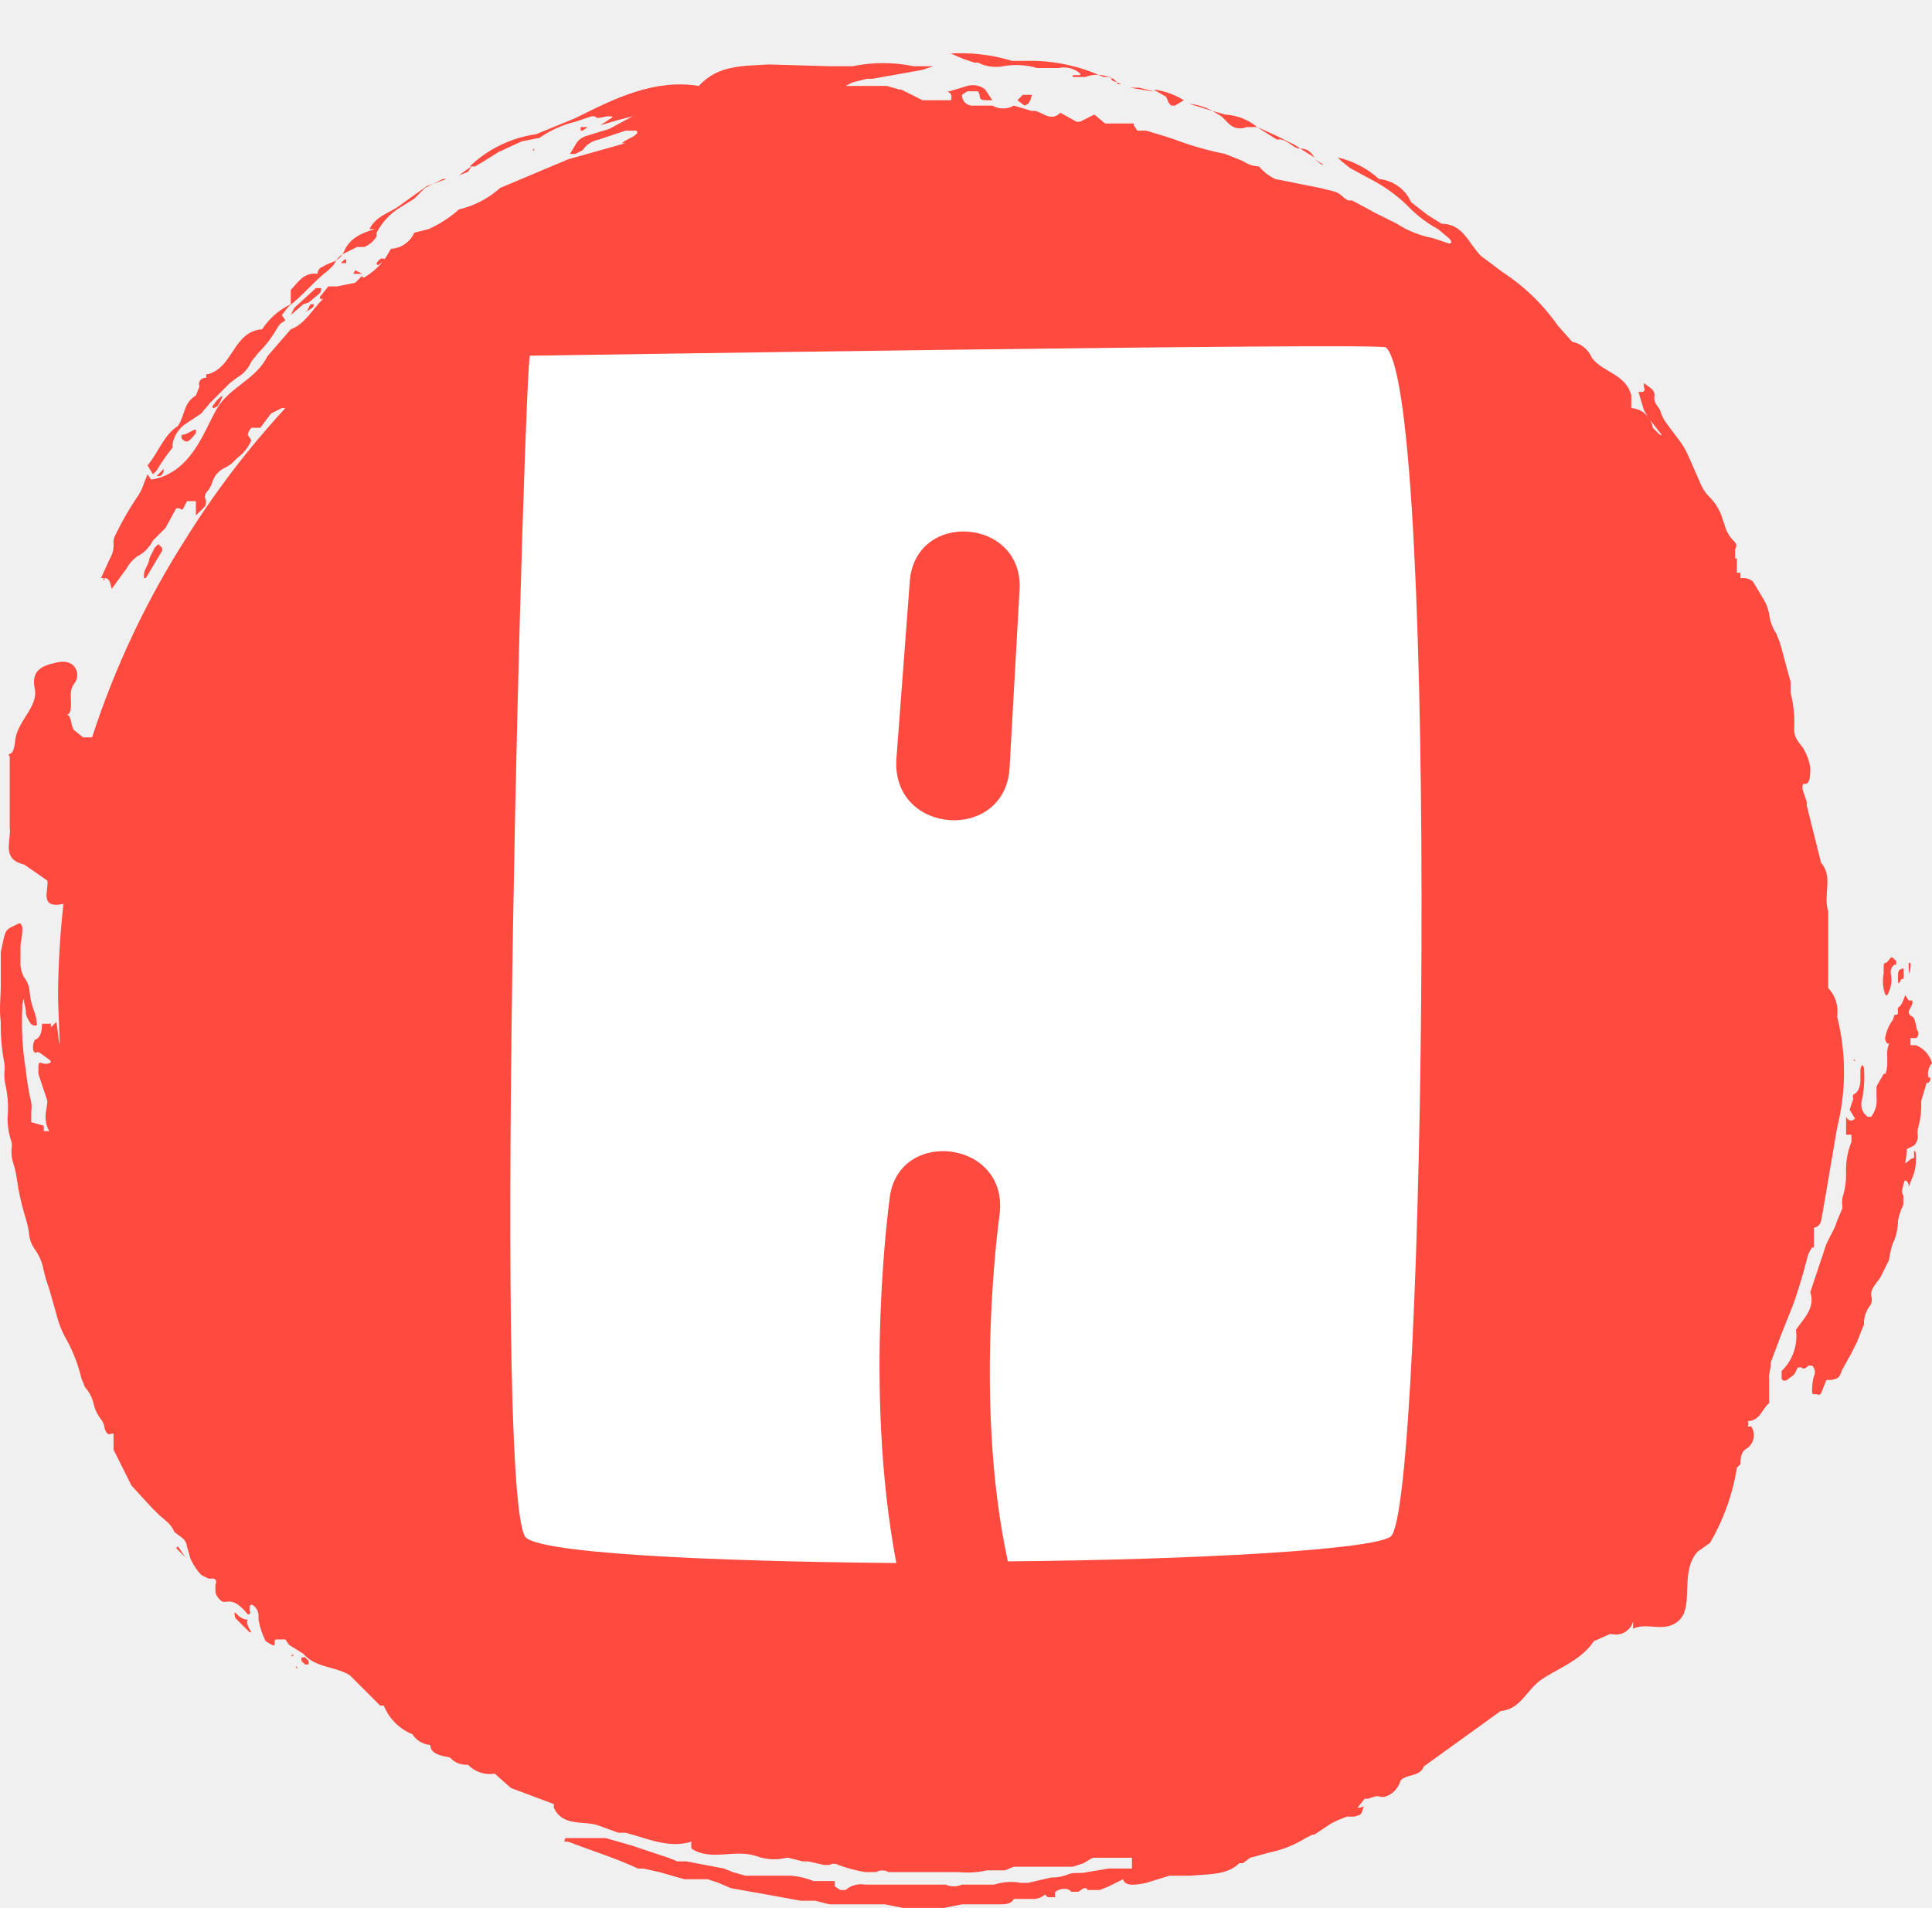
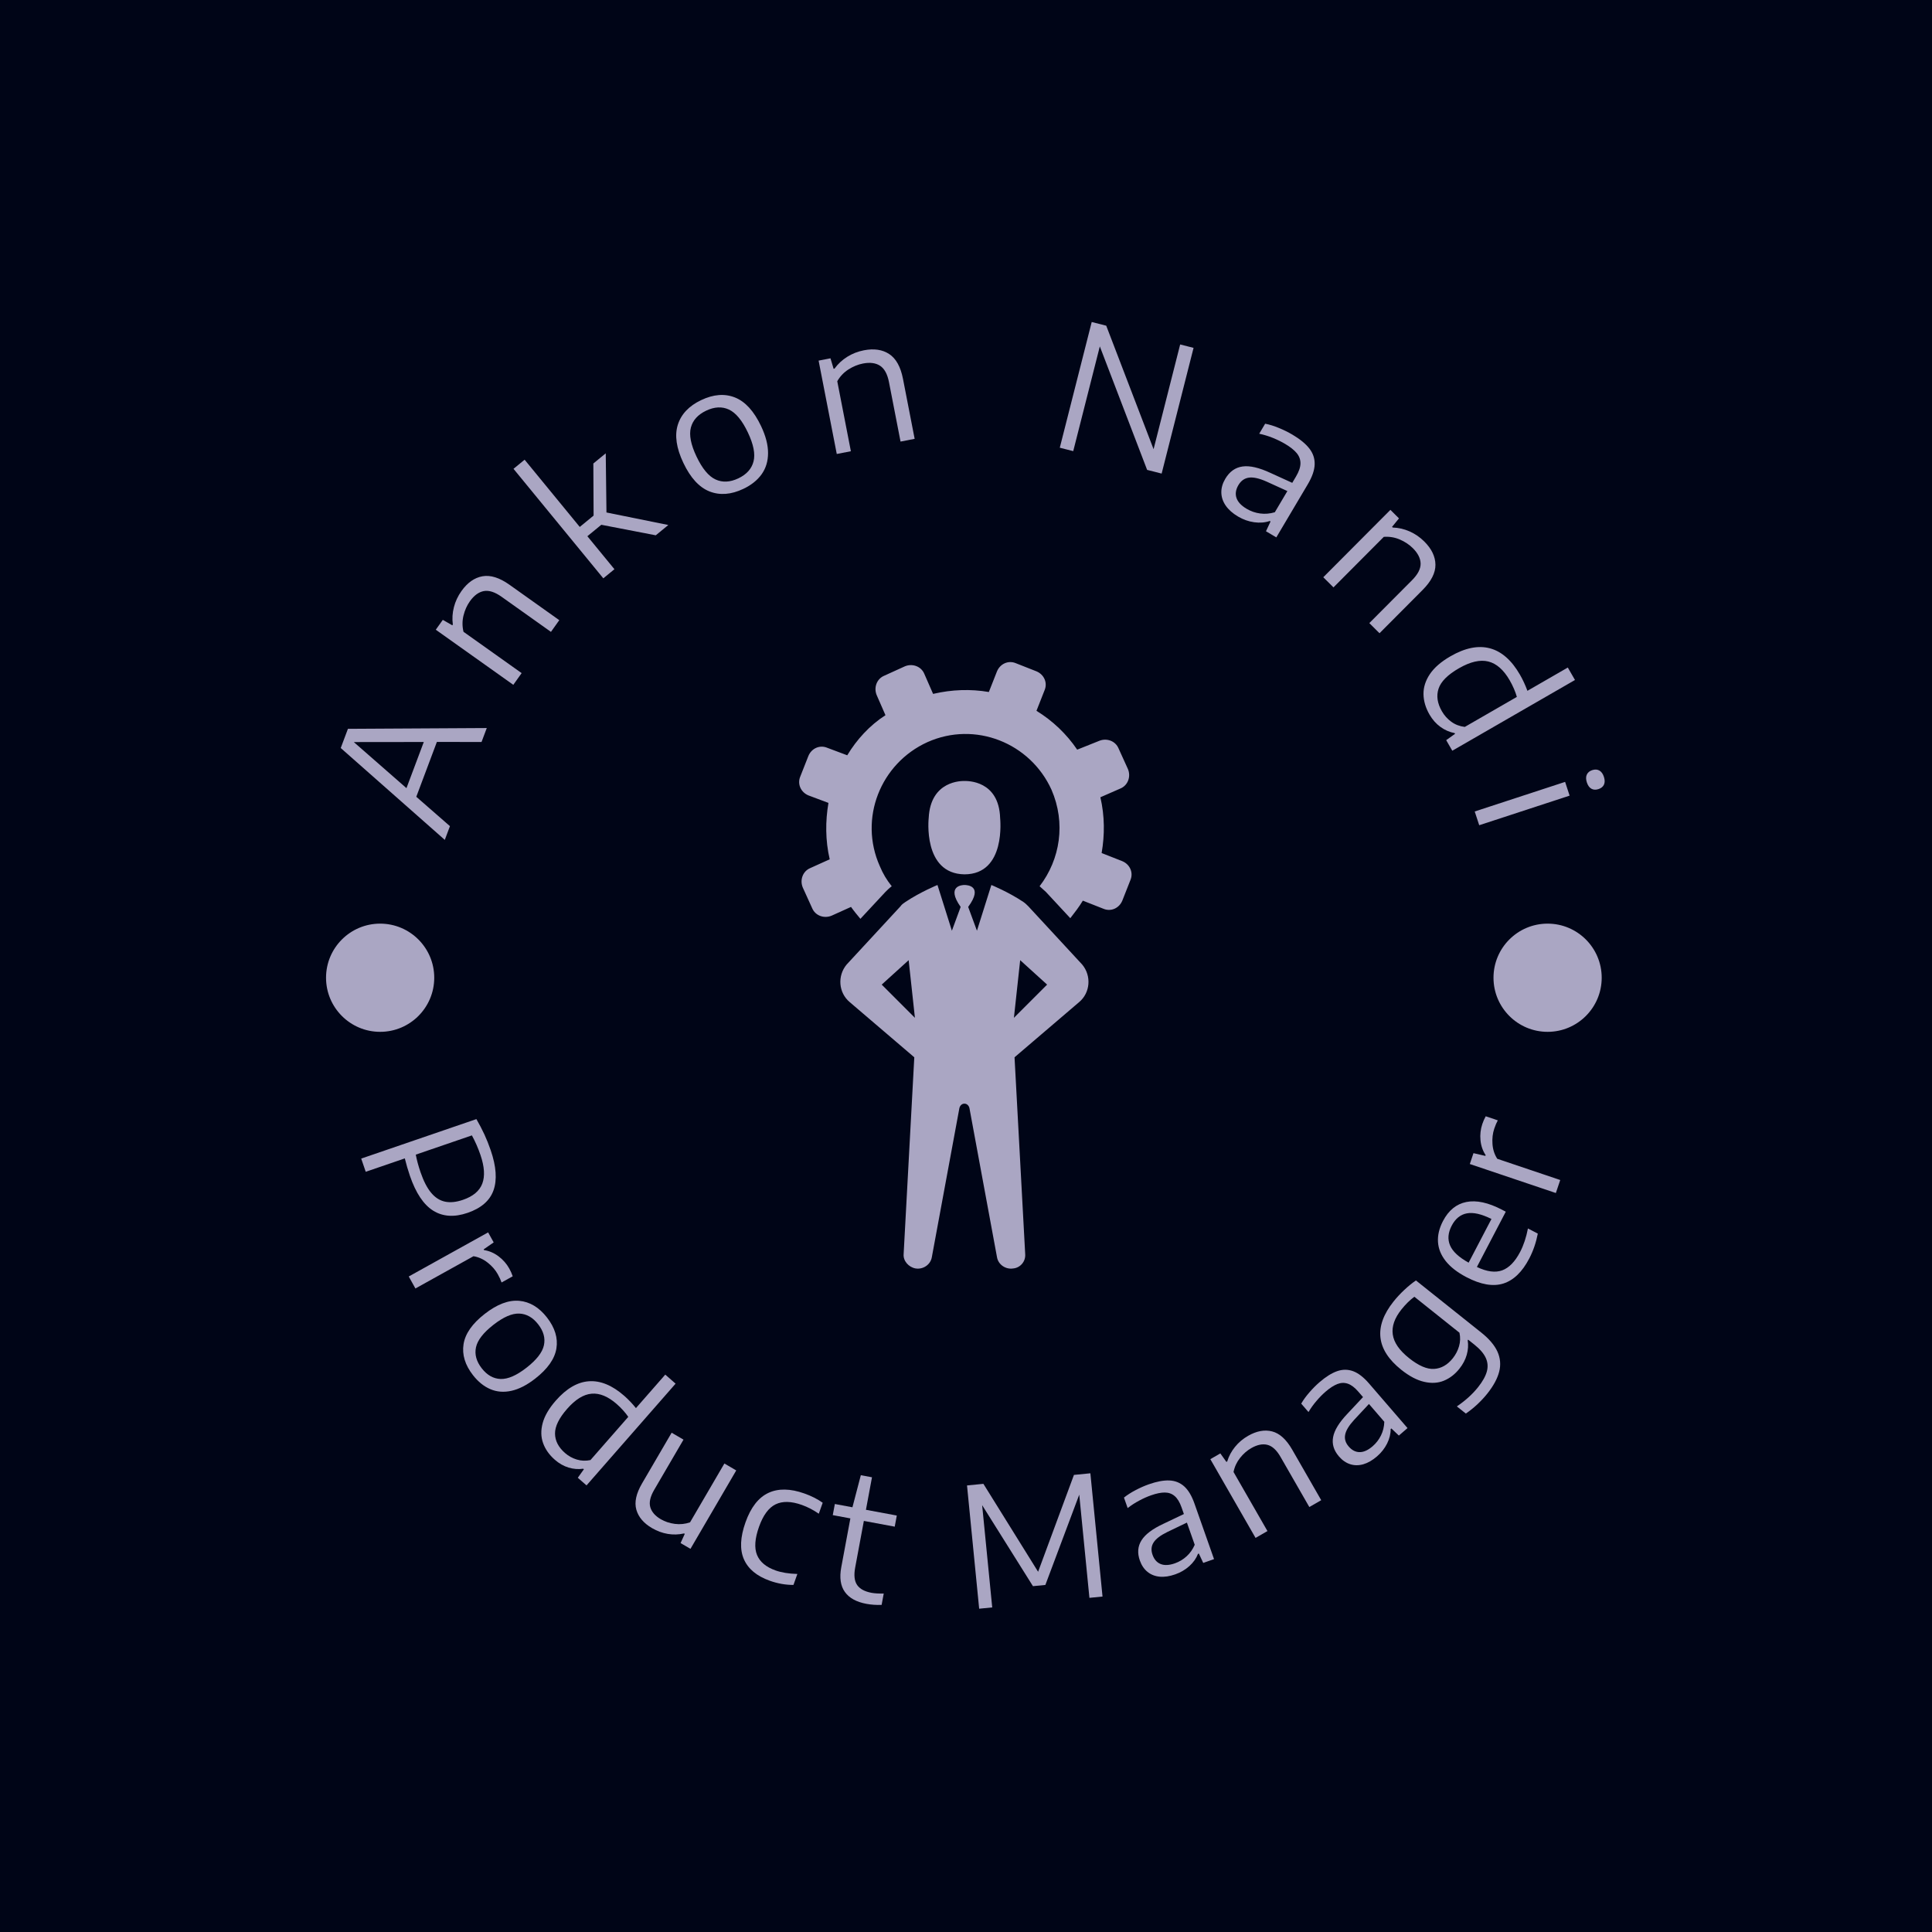
- <svg xmlns="http://www.w3.org/2000/svg" width="308.761" height="304.916" viewBox="0 0 106.008 104.687" class="css-1j8o68f" version="1.1" id="svg23">
-   <defs id="SvgjsDefs2684" />
-   <g id="SvgjsG2685" featurekey="rootContainer" transform="matrix(0.9820593,0,0,0.9820593,-0.05456052,0)" fill="#ff4a3f">
-     <g id="g17">
-       <path d="M19.8 15.3h.5l-.4-.2zm.5.1zm.8-.7c0 .1 0 .1.1.1l.4-.3c-.2-.1-.3-.1-.5.2zm.4-.2zm-4.1 2.3zm-.2.6l.3-.2c.1-.1.1-.2.1-.2h-.2l-.2.4c-.1-.1-.1 0 0 0zm2.2-2.9h-.1l-.2.2h.3zm-2.1 2.4l.6-.5c.1-.1.1-.2.1-.3h-.3l-1.2 1.1-.2.4.7-.6zm-1.1.8z" id="path3" />
-       <path d="M9.7 25v-.2a1.7 1.7 0 0 1 .7-1.1l.9-.6.5-.6.7-.7.4-.4.4-.3a1.9 1.9 0 0 0 .8-.9l.4-.5a5.9 5.9 0 0 0 1-1.3l.2-.3.3-.2-.2-.3.4-.5c.8-.6 1.4-1.4 2.2-2l.3-.3a1.4 1.4 0 0 1 .5-.6l.8-.4h.4a1.4 1.4 0 0 0 .7-.6V13a3.5 3.5 0 0 1 1.3-1.4l.8-.5.2-.2.4-.4 1-.5h.2l-1.1.4-1.4 1c-.6.5-1.4.6-1.8 1.4h.3c-.7.2-1.4.5-1.7 1.2s-.8.6-1.2.9a.4.4 0 0 0-.3.4c-.8-.1-1.1.5-1.5.9v.8a3.9 3.9 0 0 0-1.6 1.4c-1.6.1-1.6 2.1-3 2.5h-.1a.2.2 0 0 0 0 .2c-.3 0-.5.2-.4.5l-.2.5c-.7.4-.6 1.1-1 1.7-.8.5-1.1 1.5-1.7 2.2l.3.5.2-.2a11.6 11.6 0 0 1 .9-1.3zM53.9 3.3l.6.2h.2a2.2 2.2 0 0 0 1.4.2 4.1 4.1 0 0 1 1.9.1h1.2a1.4 1.4 0 0 1 1.2.3.1.1 0 0 1 0 .1H60a.1.1 0 0 0 0 .1h.7a1.8 1.8 0 0 1 1.3 0c.2 0 .1.1.2.2l.5.2h-.2c-.2-.4-.5-.4-.8-.4a9.7 9.7 0 0 0-4.3-.9h-.8A9.8 9.8 0 0 0 53 3h.2zm7.3 3.1zM50.3 4.7zm10.9 1.7h.2-.2zM19 14.7zm32.1-10zm17.6 2.2a.9.9 0 0 0 1 .2h.6a3.1 3.1 0 0 0-1.8-.7l-.7-.2.5.3zm-3.4-1.3c0 .1.1.2.2.3h.2l.5-.3a4.2 4.2 0 0 0-1.7-.6l.7.4zm7.4 2.7l.8.5c-.2-.3-.4-.5-.8-.5z" id="path5" />
-       <path d="M99 76.1l.6-1.6.6-1.5c.2-.5.6-1.8.8-2.6a1.7 1.7 0 0 1 .3-.7h.1v-1.1c.5-.1.4-.6.5-.9l.8-4.7a12.7 12.7 0 0 0 0-6.2 1.9 1.9 0 0 0-.5-1.6v-4.3c-.3-.9.3-1.9-.4-2.7L101 45a.4.4 0 0 0 0-.2l-.2-.6a.5.5 0 0 1 0-.4h.1c.3 0 .3-.5.3-.9a3 3 0 0 0-.4-1.1l-.3-.4a1.1 1.1 0 0 1-.2-.7 6.7 6.7 0 0 0-.2-2v-.6c-.2-.7-.4-1.5-.6-2.2l-.2-.5a2.5 2.5 0 0 1-.4-1.1 2.5 2.5 0 0 0-.3-.8l-.6-1a.8.8 0 0 0-.6-.2h-.1V32h-.2v-.8H97V31a.4.4 0 0 0 0-.1v-.2c.1-.2.1-.3-.1-.5a1.8 1.8 0 0 1-.4-.6l-.2-.6a2.9 2.9 0 0 0-.7-1.2 2.2 2.2 0 0 1-.5-.7l-.7-1.6a4.3 4.3 0 0 0-.6-1l-.6-.8a2.4 2.4 0 0 1-.4-.8l-.2-.3a.6.6 0 0 1-.1-.5.5.5 0 0 0-.2-.4l-.4-.3v.2c.1.2 0 .3-.1.3h-.2l.3 1 .3.5.7.9h-.1l-.2-.2-.2-.2a1.3 1.3 0 0 0-1.2-1.1v-.7c-.3-1.2-1.6-1.3-2.2-2.1a1.5 1.5 0 0 0-1.1-.9l-.8-.9a11.3 11.3 0 0 0-3.1-3l-.8-.6-.4-.3c-.7-.7-1-1.8-2.2-1.8l-.8-.5-.9-.7a2.2 2.2 0 0 0-1.8-1.3 5.1 5.1 0 0 0-2.3-1.2l.2.2.5.4 1.3.7a8.5 8.5 0 0 1 2.1 1.6 6.8 6.8 0 0 0 1.5 1.1l.6.5c.1.1.2.2.1.3H81l-.9-.3a5.6 5.6 0 0 1-2-.8l-1.2-.6-1.3-.7h-.2c-.3-.1-.4-.4-.8-.5l-.8-.2-2.5-.5a2.6 2.6 0 0 1-.9-.7 1.7 1.7 0 0 1-.9-.3l-1-.4a18.1 18.1 0 0 1-2.8-.8l-.6-.2-1-.3h-.5l-.2-.3v-.1h-1.6l-.6-.5-.4.2-.4.2h-.2l-.9-.5c-.6.6-1.1-.2-1.6-.1l-1-.3a1.2 1.2 0 0 1-1.2 0h-1.2a.6.6 0 0 1-.5-.6l.3-.2h.6a.7.7 0 0 1 .1.3c0 .2.2.2.5.2h.2l-.4-.6a1.1 1.1 0 0 0-1-.2l-1 .3H53c.3.2.2.3.2.5h-1.6l-.4-.2-.8-.4h-.1l-.7-.2h-2.3l.4-.2.8-.2h.3l1.7-.3 1.1-.2.6-.2h-1.1a8.4 8.4 0 0 0-3.4 0h-1.3L43 3.6c-1.4.1-2.8 0-3.9 1.2-2.5-.4-4.7.7-6.9 1.8l-2.2.9a6.7 6.7 0 0 0-3.7 1.8h.3l.5-.3.8-.5 1.3-.6 1-.2a6 6 0 0 1 2-.9l.9-.3h.2c.1.2.5 0 .7 0h.2c.1 0 .1.1 0 .1l-.6.4 1-.3.8-.2-1.3.7-1.3.4a1 1 0 0 0-.6.5l-.3.5h.3l.4-.2a1.4 1.4 0 0 1 .9-.6l1.5-.5h.5a.1.1 0 0 1 .1.2c-.2.2-.6.3-.8.5h.2l-3.2.9-3.8 1.6a5.2 5.2 0 0 1-2.3 1.2 6.6 6.6 0 0 1-1.7 1.1l-.8.2a1.5 1.5 0 0 1-1.3.9l-.3.5a3.7 3.7 0 0 1-1.2 1.1h-.1v-.1l-.2.2-.2.2-1 .2h-.5l-.4.5c-.1.1-.1.2 0 .2h.1c-.6.6-1 1.4-1.8 1.7L15 19.9c-.6 1.2-1.8 1.6-2.6 2.6s-1.4 3.9-3.9 4.3l-.2-.3-.2.5a2.7 2.7 0 0 1-.4.8 16.9 16.9 0 0 0-1.2 2.1.8.8 0 0 0-.1.5 1.4 1.4 0 0 1-.2.8l-.5 1.1h.2c.3 0 .3.3.4.6l.8-1.1a2.2 2.2 0 0 1 .6-.7 2 2 0 0 0 .9-.9l.3-.3.4-.4.6-1.1h.2c.1.1.1.1.2 0l.2-.4h.5v.8l.5-.5a.5.5 0 0 0 0-.5.4.4 0 0 1 .1-.3 1.5 1.5 0 0 0 .3-.5 1.3 1.3 0 0 1 .8-.9l.3-.2.3-.3a2.4 2.4 0 0 0 .8-1l-.2-.3c0-.1.1-.3.2-.4h.5l.6-.8.6-.3h.2a48.8 48.8 0 0 0-5.5 7.2h-.1.1a48.4 48.4 0 0 0-5.3 11.2h-.5l-.5-.4c-.2-.2-.1-.7-.4-.9h.1c.3-.5-.1-1.2.3-1.7s.1-1.4-.9-1.2-1.5.5-1.3 1.5-1 1.8-1.1 2.9-.5.5-.3.9v3.9c.1.8-.5 1.8.8 2.1l1.3.9c.1.5-.5 1.6.9 1.3a49.2 49.2 0 0 0-.3 5c0 1.1.1 2.2.1 3.3v-.4c-.1-.4-.1-.8-.2-1.3l-.3.3v-.2h-.5c0 .5-.1.8-.4.9a.9.9 0 0 0-.1.5c0 .1.1.3.2.2s.4.2.7.4-.2.3-.4.2-.2.1-.2.3v.3l.5 1.5c0 .3-.1.6-.1.9a1.7 1.7 0 0 0 .2.8h-.3v-.3l-.7-.2v-.6a1.5 1.5 0 0 0 0-.5 14.6 14.6 0 0 1-.3-1.8 16.6 16.6 0 0 1-.2-3.5.9.9 0 0 1 .1-.5v.2a2.9 2.9 0 0 1 .1.5.8.8 0 0 0 .1.4c.1.2.2.4.4.4s.1-.1.1-.2a2.1 2.1 0 0 0-.1-.5 4.2 4.2 0 0 1-.3-1.3 1.5 1.5 0 0 0-.3-.7 1.6 1.6 0 0 1-.2-.9v-.8c0-.3.1-.6.1-.9a.5.5 0 0 0-.1-.4h-.1c-.8.4-.7.2-1 1.6V55c0 .7-.1 1.4 0 2.1a10.8 10.8 0 0 0 .2 2.3 1.8 1.8 0 0 1 0 .5 3.1 3.1 0 0 0 .1.9 5.9 5.9 0 0 1 .1 1.3 3.9 3.9 0 0 0 .2 1.7 1.2 1.2 0 0 1 0 .4 2.1 2.1 0 0 0 .1.8 4.9 4.9 0 0 1 .2.9 14 14 0 0 0 .5 2.2 5 5 0 0 1 .2 1 1.7 1.7 0 0 0 .3.7 2.9 2.9 0 0 1 .5 1.2 8.5 8.5 0 0 0 .3 1l.4 1.4a5.4 5.4 0 0 0 .6 1.5 8.5 8.5 0 0 1 .8 2.1l.2.5a2.1 2.1 0 0 1 .5 1 2.1 2.1 0 0 0 .4.8 1 1 0 0 1 .2.5c.1.3.2.4.4.3h.1v.9l.5 1 .5 1 1.1 1.2.4.4c.3.3.7.5.9 1l.4.3a.7.7 0 0 1 .3.5l.2.7a3.3 3.3 0 0 0 .6.9l.4.2h.3a.2.2 0 0 1 .1.3 2.5 2.5 0 0 0 0 .5.9.9 0 0 0 .4.5h.2c.4-.1.8.2 1.2.7h.1c0-.1.1-.1 0-.2v-.2c0-.1.1-.2.2-.1a.7.7 0 0 1 .3.6v.2a4.3 4.3 0 0 0 .4 1.2c.5.3.5.3.5.1s0-.2.2-.2h.4l.2.3.8.5c.7.8 1.8.7 2.6 1.2l1.7 1.7h.2a2.9 2.9 0 0 0 1.6 1.6 1.3 1.3 0 0 0 1 .6c0 .5.6.6 1.1.7a1.2 1.2 0 0 0 .8.4h.2a1.7 1.7 0 0 0 1.5.5l.9.8 2.4.9v.2c.5 1.1 1.7.7 2.5 1l1.1.4h.4c1.2.3 2.4.9 3.7.5a.7.7 0 0 0 0 .4c1.1.7 2.4 0 3.6.4a2.9 2.9 0 0 0 1.7.1h.1l.8.2h.3l.9.2h.3a.5.5 0 0 1 .5 0 7.9 7.9 0 0 0 1.5.4h.6a.7.7 0 0 1 .7 0h3.9a5 5 0 0 0 1.6-.1h1l.5-.2H60l.6-.2.5-.3h2.2v.6H62l-1.2.2c-.4.1-.7 0-1 .1a2.4 2.4 0 0 1-1 .2l-1.3.3h-.4a3.1 3.1 0 0 0-1.5.1h-1.8a1.1 1.1 0 0 1-.9 0h-4.5a1.3 1.3 0 0 0-1.1.3H47l-.3-.2v-.3h-1.2a4.1 4.1 0 0 0-1.3-.3h-2.5l-.7-.2-.5-.2-2.1-.4h-.5l-.5-.2-2.1-.7-1.4-.4h-2.2c-.1 0-.1.1-.1.2h.2c1.3.5 2.6.9 3.9 1.5h.3l.9.2 1.4.4h1.3l.6.2.7.3 1.7.3 1.1.2 1.1.2h.8l.8.2h3.1l1 .2h2.3l1-.2H56c.4 0 .6-.1.7-.3h1a1 1 0 0 0 .8-.3c-.1.1 0 .1.1.2h.4v-.2c0-.1 0-.1.2-.2s.6-.1.7.1h.4l.3-.2c.2 0 .2 0 .2.1h.7l.5-.2.8-.4c.1.3.4.4 1.3.2l1.3-.4h1.2c.9-.1 2 0 2.7-.7h.2l.4-.3 1.1-.3a6.1 6.1 0 0 0 2-.8l.4-.2h.1l.9-.6.4-.2.5-.2h.4c.4-.1.4-.1.5-.4s0-.1-.2-.1h-.1l.4-.5h.2c.3-.1.5-.2.7-.1h.2a1.3 1.3 0 0 0 .9-.9c.3-.4 1.1-.2 1.3-.8l4.3-3.1c1.1-.1 1.4-1.1 2.2-1.7s2.3-1.1 3-2.2l.9-.4h.1a1 1 0 0 0 1.2-.7v.4c.8-.4 1.8.3 2.6-.5s0-2.7 1-3.8l.7-.5a12.1 12.1 0 0 0 1.5-4.2l.2-.2c0-.3 0-.7.4-.9a.9.9 0 0 0 .2-1.2h-.2a.3.3 0 0 0 0-.3c.7 0 .8-.7 1.2-1V77a.5.5 0 0 1 0-.2 3.8 3.8 0 0 0 .1-.7zM5.9 32.2z" id="path7" />
-       <path d="M26.4 9.3l-.3.2-.4.3.5-.2zm6.1-2h.1l.3-.2h-.4zm-2.6 1l-.1.1h.1v-.1zm-1.5 1.4zm1.3-.2zm-6.3 3.1zM9.2 26.2l-.4.4H9a.4.4 0 0 0 .2-.4zm3-3.5a2.1 2.1 0 0 0 .3-.6 1.5 1.5 0 0 0-.5.5c-.1.1-.1.2 0 .2zM11 24.2V24c-.2 0-.5.3-.8.3v.2c.3.3.4.2.8-.3zm3 66.2zM73.9 9.2h.1l-.5-.3zm-2.5-1.4c.5-.1.8.4 1.2.5h.1l-.3-.2-1-.5-1.1-.5.3.2zM52.8 3.1zm11.7 2h-.1l-1.2-.2h.5zm2 .7l1.3.4a3.3 3.3 0 0 0-1.3-.4zm-9 0a1 1 0 0 0 .2-.5h-.5l-.3.3.4.3zm9 1.6zM49.9 4.2zm2.9.7zM48.5 4zm13.8 2.1a.5.5 0 0 0 0 .1zm44.8 52.3h-.3V58h.3c.1 0 .2-.3.1-.4s-.1-.7-.3-.8a.3.3 0 0 1-.2-.3l.2-.4a.4.4 0 0 0 0-.2h-.2l-.2-.3c-.1.3-.2.6-.4.7a.5.5 0 0 0 0 .2c0 .1 0 .2-.1.2h-.1a1.1 1.1 0 0 1-.1.3 2.3 2.3 0 0 0-.4.9.4.4 0 0 0 .1.4h.1a1.7 1.7 0 0 0-.1.8v.4a1.8 1.8 0 0 1-.1.5h-.1l-.4.7v.6a1.5 1.5 0 0 1-.3 1.1h-.2l-.2-.2a.9.9 0 0 1-.1-.8 6.5 6.5 0 0 0 .1-1.7c0-.1-.1-.2-.1-.2a.5.5 0 0 0-.1.3v.6c0 .2-.1.6-.3.7s-.1.2-.1.3l-.2.6.3.5c-.2.2-.4.1-.5-.1v1h.3v.4a4.2 4.2 0 0 0-.3 1.4 3.3 3.3 0 0 0 0 .4 4 4 0 0 1-.2 1.3 2 2 0 0 0 0 .6l-.3.7a3.2 3.2 0 0 1-.3.7l-.3.6-.9 2.7c.3.9-.4 1.5-.8 2.1a2.7 2.7 0 0 1-.8 2.3v.4c0 .1.1.2.3.1l.4-.3.2-.4h.2c.1.1.2.1.4-.1h.2a.5.5 0 0 1 .1.6 2.9 2.9 0 0 0-.1.8c0 .1 0 .2.1.2h.2c.1.1.2 0 .3-.3l.2-.5h.3c.4-.1.4-.1.6-.6l.5-.9.3-.6.4-1a1.6 1.6 0 0 1 .3-1 .6.6 0 0 0 .1-.6c0-.2 0-.3.2-.6l.3-.4.5-1a4.7 4.7 0 0 1 .2-.9 3 3 0 0 0 .3-1.3 3.8 3.8 0 0 1 .3-.9v-.5c-.1-.2-.1-.2 0-.6s.1-.2.2-.2a.4.4 0 0 1 .1.3l.2-.5a2.3 2.3 0 0 0 .2-.9v-.3c0-.1 0-.3-.1-.3v.4c-.2 0-.3.2-.5.3a6.4 6.4 0 0 0 .1-.8l.4-.2a.7.7 0 0 0 .2-.6 1.4 1.4 0 0 1 0-.3 4.8 4.8 0 0 0 .2-1.4v-.2l.3-1h.1a.3.3 0 0 0 .1-.3h-.1a.9.9 0 0 1 .2-.8 1.5 1.5 0 0 0-.9-1zm-1.2 7.8zm-.2-9.9zm0 0zM9.1 30.8a.3.3 0 0 0 0-.2l-.2-.2-.2.2-.3.6c0 .3-.3.6-.3.9v.2h.1zm96.3 24.8h.1a1.7 1.7 0 0 0 .2-1.2.5.5 0 0 1 .2-.5h.1v-.2l-.2-.2h-.1c-.1.1-.2.3-.3.3s-.1.1-.1.3v.3a2.2 2.2 0 0 0 .1 1.2zM13.2 90.1c-.1 0 0 .2 0 .3l.8.8h.1c-.2-.3-.3-.6-.2-.7a.9.9 0 0 1-.5-.2zm.8.3zm92.3-35.7h.1a2 2 0 0 0 0-.6c-.3.1-.3.1-.3.6s.1.1.2 0z" id="path9" />
-       <path d="M106.7 62a.6.6 0 0 0 .1-.5c0-.1-.1-.2-.1-.1h-.2v.2c0 .4.1.5.2.4zm.1-8.2h-.1v.6a1 1 0 0 0 .1-.6zM17.1 92.6h-.2v.2l.2.2h.2v-.2zm86.6-33.3c0-.1 0-.1-.1-.1zM9.9 86.5l.5.5-.4-.6z" id="path11" />
-       <circle cx="10.5" cy="87.1" transform="rotate(-24.8 10.4 87.159)" id="circle13" />
-       <path d="M9.7 30.1h-.1v.2-.2h.1zm83.2-6.6l-.2-.3h-.1zm-14.7 77.1zM5.9 32.2zm-.1.2a.3.3 0 0 0 .1-.2v.2zm1.9-4.9zM61.5 2.4zm42.8 58.2v.1-.1zM16.4 92.5h-.1c.1.1.2 0 .1-.1zm.2.7h.1l-.1-.1v.1zm73.9-71.3zm15.2 34.4zM14.6 91.7zm92.1-37zm-.8 11.4zM34.6 0z" id="path15" />
-     </g>
-   </g>
-   <g id="SvgjsG2686" featurekey="nameFeature-0" transform="matrix(2.284354,0,0,2.284354,27.98006,-5.60952)" fill="#ffffff">
-     <path d="M9.6 16.48 l-0.32 4.24 c-0.08 1.8 2.6 1.96 2.72 0.2 l0.24 -4.28 c0.12 -1.76 -2.56 -1.96 -2.64 -0.16 z M0.48 11 l0 0 c0.04 0 20.48 -0.32 20.56 -0.2 c1.28 1.12 0.96 27.8 0.12 28.56 c-0.4 0.32 -4.64 0.56 -9.2 0.6 c-0.84 -3.84 -0.2 -8.32 -0.2 -8.32 c0.24 -1.8 -2.44 -2.12 -2.64 -0.4 c0 0.04 -0.64 4.52 0.16 8.76 c-4.56 -0.04 -8.68 -0.24 -8.92 -0.64 c-0.8 -1.44 0 -28.28 0.12 -28.36 z" id="path20" />
+ <svg xmlns="http://www.w3.org/2000/svg" version="1.1" width="1500" height="1500" viewBox="0 0 1500 1500">
+   <rect width="1500" height="1500" fill="#000517" />
+   <g transform="matrix(0.6666667,0,0,0.6666667,249.5,249.5)">
+     <svg viewBox="0 0 280 280" data-background-color="#000517" preserveAspectRatio="xMidYMid meet" height="1500" width="1500">
+       <g id="tight-bounds" transform="matrix(1,0,0,1,0.14,0.14)">
+         <svg viewBox="0 0 279.72 279.72" height="279.72" width="279.72">
+           <g>
+             <svg viewBox="0 0 279.72 279.72" height="279.72" width="279.72">
+               <g>
+                 <svg viewBox="0 0 279.72 279.72" height="279.72" width="279.72">
+                   <g id="textblocktransform">
+                     <svg viewBox="0 0 279.72 279.72" height="279.72" width="279.72" id="textblock">
+                       <g>
+                         <svg viewBox="0 0 279.72 279.72" height="279.72" width="279.72">
+                           <g transform="matrix(1,0,0,1,103.7278,73.92936)">
+                             <svg viewBox="0 0 72.264 131.861" height="131.861" width="72.264">
+                               <g id="icon-0">
+                                 <svg version="1.1" x="0" y="0" viewBox="23.623 1.523 53.054 96.807" enable-background="new 0 0 100 100" xml:space="preserve" height="131.861" width="72.264" class="icon-jxe-0" data-fill-palette-color="accent" id="jxe-0">
+                                   <path d="M50 35.4C43.3 35.3 44.3 26.4 44.3 26.4 44.6 20.4 49.6 20.5 50 20.5 50.5 20.5 55.5 20.4 55.7 26.4 55.7 26.5 56.7 35.4 50 35.4M31.3 16.4L28.1 15.2C26.9 14.7 25.6 15.3 25.1 16.5L23.8 19.8C23.3 21 23.9 22.3 25.1 22.8L28.3 24C27.8 26.9 27.8 30 28.5 33L25.4 34.4C24.2 34.9 23.7 36.3 24.2 37.5L25.7 40.8C26.2 42 27.6 42.5 28.8 42L31.9 40.6C32.4 41.3 32.9 41.9 33.4 42.5L37.4 38.2C37.7 37.9 38 37.6 38.4 37.3 37.6 36.3 37 35.3 36.5 34.1 33.1 26.5 36.6 17.7 44.1 14.3 51.7 10.9 60.5 14.4 63.9 21.9 66.2 27.2 65.3 33 62 37.3 62.3 37.6 62.7 37.9 63 38.2L66.9 42.4C67.6 41.5 68.3 40.6 68.9 39.6L72.2 40.9C73.4 41.4 74.7 40.8 75.2 39.6L76.5 36.3C77 35.1 76.4 33.8 75.2 33.3L71.9 32C72.4 29.1 72.4 26.1 71.7 23.1L74.9 21.7C76.1 21.2 76.6 19.8 76.1 18.6L74.6 15.3C74.1 14.1 72.7 13.6 71.5 14.1L68 15.5C66.3 13 64.1 10.9 61.5 9.3L62.8 6C63.3 4.8 62.7 3.5 61.5 3L58.2 1.7C57 1.2 55.7 1.8 55.2 3L53.9 6.3C51 5.8 48 5.9 45 6.6L43.6 3.4C43.1 2.2 41.7 1.7 40.5 2.2L37.2 3.7C36 4.2 35.5 5.6 36 6.8L37.4 10C34.9 11.6 32.8 13.9 31.3 16.4M68.3 55.8L58 64.6 59.7 96C59.8 97.2 58.9 98.2 57.8 98.3 56.6 98.5 55.4 97.7 55.2 96.5L50.8 72.7C50.7 72.3 50.4 72 50 72S49.3 72.3 49.2 72.7L44.8 96.5C44.6 97.7 43.4 98.5 42.2 98.3 41.1 98.1 40.2 97.1 40.3 96L42 64.6 31.7 55.8C29.9 54.3 29.7 51.6 31.2 49.8L39.8 40.5C40 40.2 40.3 40 40.6 39.8 43 38.2 45.7 37.1 45.7 37.1L48 44.4 49.4 40.6C47 37.2 49.7 37.1 50 37.1 50.4 37.1 53.1 37.2 50.6 40.6L52 44.4 54.3 37.1S57 38.2 59.4 39.8C59.7 40 60 40.3 60.2 40.5L68.8 49.8C70.3 51.6 70.1 54.3 68.3 55.8M42.1 58.3L41.1 49.1 36.8 53zM63.2 53L58.9 49.1 57.9 58.3z" fill="#aaa6c3" data-fill-palette-color="accent" />
+                                 </svg>
+                               </g>
+                             </svg>
+                           </g>
+                           <g id="text-0">
+                             <path d="M35.82 88.27l-1.137 3.03-9.711-0.006-4.474 11.92 7.316 6.386-1.12 2.983-22.622-19.971 1.566-4.171zM6.915 91.321l11.446 10.014 3.766-10.032z" fill="#aaa6c3" data-fill-palette-color="primary" />
+                             <path d="M41.588 78.876l-16.852-11.981 1.525-2.144 2.065 1.184 0.117-0.165c-0.169-1.258-0.092-2.515 0.231-3.769 0.319-1.249 0.866-2.419 1.641-3.509v0c1.301-1.829 2.821-2.901 4.561-3.214 1.749-0.315 3.711 0.301 5.886 1.847v0l10.821 7.693-1.811 2.547-10.731-7.629c-1.457-1.036-2.746-1.45-3.867-1.241-1.116 0.213-2.124 0.952-3.024 2.217v0c-0.639 0.898-1.102 1.933-1.391 3.105-0.285 1.166-0.284 2.342 0.003 3.528v0l12.637 8.984z" fill="#aaa6c3" data-fill-palette-color="primary" />
+                             <path d="M75.287 44.132l-2.728 2.238-11.837-2.287-3.032 2.487 5.881 7.171-2.416 1.982-19.524-23.805 2.416-1.982 11.987 14.615 3.009-2.468-0.056-11.323 2.697-2.212 0.155 12.859z" fill="#aaa6c3" data-fill-palette-color="primary" />
+                             <path d="M91.6 36.273c-2.652 1.261-5.105 1.448-7.357 0.562-2.246-0.889-4.14-2.955-5.681-6.195v0c-1.532-3.223-1.936-5.989-1.21-8.299 0.731-2.312 2.423-4.099 5.075-5.36v0c2.671-1.27 5.122-1.46 7.353-0.571 2.231 0.889 4.118 2.957 5.662 6.204v0c1.024 2.155 1.533 4.116 1.525 5.884-0.002 1.765-0.467 3.299-1.395 4.603-0.931 1.298-2.255 2.356-3.972 3.172zM90.513 33.988c1.791-0.851 2.89-2.077 3.298-3.677 0.414-1.603 0.003-3.704-1.233-6.302v0c-1.247-2.622-2.619-4.28-4.117-4.974-1.498-0.694-3.146-0.614-4.943 0.24v0c-1.803 0.857-2.912 2.084-3.329 3.681-0.416 1.597-0.009 3.691 1.224 6.284v0c1.25 2.628 2.628 4.291 4.135 4.988 1.507 0.697 3.162 0.617 4.965-0.24z" fill="#aaa6c3" data-fill-palette-color="primary" />
+                             <path d="M111.906 28.692l-3.948-20.296 2.582-0.503 0.68 2.282 0.198-0.039c0.745-1.028 1.667-1.885 2.766-2.571 1.092-0.685 2.295-1.155 3.608-1.411v0c2.203-0.429 4.043-0.157 5.519 0.816 1.484 0.978 2.481 2.776 2.991 5.396v0l2.535 13.032-3.067 0.597-2.514-12.924c-0.341-1.755-0.99-2.943-1.947-3.565-0.955-0.615-2.194-0.775-3.718-0.478v0c-1.082 0.21-2.131 0.641-3.149 1.29-1.01 0.648-1.82 1.501-2.429 2.558v0l2.961 15.219z" fill="#aaa6c3" data-fill-palette-color="primary" />
+                             <path d="M180.778 27.649l5.78-22.766 2.912 0.739-6.939 27.33-3.156-0.802-10.283-26.845-5.781 22.767-2.922-0.742 6.94-27.33 3.156 0.801z" fill="#aaa6c3" data-fill-palette-color="primary" />
+                             <path d="M210.986 24.503c1.63 0.966 2.847 1.965 3.65 2.995 0.809 1.034 1.195 2.181 1.16 3.442-0.034 1.269-0.53 2.713-1.49 4.332v0l-6.847 11.551-2.246-1.331 0.993-2.131-0.174-0.102c-1.038 0.354-2.17 0.444-3.395 0.272-1.226-0.172-2.391-0.585-3.496-1.24v0c-1.185-0.703-2.083-1.501-2.694-2.394-0.611-0.893-0.924-1.841-0.94-2.843-0.013-0.992 0.275-1.986 0.864-2.98v0c0.922-1.555 2.171-2.444 3.748-2.665 1.577-0.222 3.607 0.248 6.091 1.408v0l4.714 2.149 0.818-1.378c0.641-1.081 0.964-2.034 0.968-2.86 0.007-0.816-0.267-1.56-0.821-2.233-0.558-0.667-1.401-1.334-2.528-2.002v0c-0.786-0.466-1.667-0.898-2.642-1.297-0.978-0.392-1.971-0.695-2.976-0.909v0l1.29-2.177c0.939 0.182 1.936 0.491 2.989 0.928 1.057 0.431 2.045 0.919 2.964 1.465zM201.015 40.612c0.908 0.538 1.887 0.876 2.937 1.015 1.042 0.141 2.103 0.051 3.184-0.269v0l2.729-4.605-4.521-2.059c-1.589-0.707-2.864-0.994-3.826-0.862-0.968 0.13-1.732 0.669-2.294 1.617v0c-0.576 0.971-0.719 1.898-0.43 2.781 0.289 0.883 1.03 1.677 2.221 2.382z" fill="#aaa6c3" data-fill-palette-color="primary" />
+                             <path d="M217.671 55.488l14.591-14.65 1.864 1.856-1.507 1.843 0.142 0.142c1.269 0.04 2.496 0.323 3.68 0.848 1.18 0.52 2.243 1.252 3.191 2.196v0c1.591 1.584 2.397 3.26 2.42 5.028 0.023 1.777-0.907 3.611-2.79 5.501v0l-9.369 9.408-2.214-2.205 9.29-9.329c1.262-1.267 1.882-2.47 1.861-3.611-0.026-1.136-0.589-2.251-1.69-3.347v0c-0.781-0.778-1.726-1.406-2.834-1.883-1.104-0.473-2.263-0.665-3.479-0.578v0l-10.941 10.986z" fill="#aaa6c3" data-fill-palette-color="primary" />
+                             <path d="M240.762 85.34c-0.849-1.473-1.285-2.956-1.307-4.448-0.019-1.486 0.444-2.936 1.39-4.35 0.955-1.412 2.445-2.702 4.471-3.87v0c3.179-1.833 6.038-2.411 8.578-1.734 2.539 0.677 4.715 2.588 6.528 5.732v0c0.621 1.077 1.163 2.246 1.626 3.507v0l8.778-5.061 1.561 2.708-26.672 15.378-1.325-2.297 1.928-1.379-0.091-0.157c-1.096-0.206-2.121-0.651-3.073-1.335-0.953-0.684-1.75-1.582-2.392-2.694zM243.457 84.624c0.527 0.914 1.211 1.676 2.051 2.286 0.84 0.609 1.815 0.982 2.925 1.117v0l11.319-6.526c-0.146-0.536-0.356-1.121-0.629-1.755-0.273-0.634-0.58-1.248-0.922-1.842v0c-1.319-2.288-2.871-3.655-4.656-4.1-1.791-0.442-3.923 0.051-6.398 1.478v0c-2.434 1.403-3.906 2.88-4.416 4.431-0.513 1.545-0.271 3.182 0.726 4.911z" fill="#aaa6c3" data-fill-palette-color="primary" />
+                             <path d="M251.569 109.397l-0.979-2.989 19.651-6.433 0.978 2.989zM274.968 100.093c-0.217-0.664-0.222-1.229-0.013-1.693 0.209-0.464 0.604-0.792 1.185-0.982v0c0.588-0.192 1.103-0.163 1.545 0.088 0.443 0.251 0.773 0.709 0.991 1.373v0c0.217 0.664 0.222 1.229 0.013 1.693-0.211 0.458-0.61 0.783-1.198 0.975v0c-0.581 0.19-1.092 0.163-1.533-0.081-0.443-0.251-0.773-0.709-0.99-1.373z" fill="#aaa6c3" data-fill-palette-color="primary" />
+                             <path d="M0.878 142.551c0-6.495 5.266-11.761 11.761-11.761 6.495 0 11.761 5.266 11.761 11.761 0 6.495-5.266 11.761-11.761 11.761-6.495 0-11.761-5.266-11.761-11.761z" fill="#aaa6c3" data-fill-palette-color="primary" />
+                             <path d="M254.674 142.551c0-6.495 5.266-11.761 11.761-11.761 6.495 0 11.761 5.266 11.761 11.761 0 6.495-5.266 11.761-11.761 11.761-6.495 0-11.761-5.266-11.761-11.761z" fill="#aaa6c3" data-fill-palette-color="primary" />
+                           </g>
+                           <g id="text-1">
+                             <path d="M8.523 181.867l25.042-8.586c0.667 1.157 1.248 2.272 1.744 3.345 0.496 1.073 0.952 2.217 1.368 3.432v0c1.208 3.522 1.412 6.418 0.614 8.688-0.801 2.264-2.683 3.904-5.646 4.92v0c-2.88 0.987-5.367 0.831-7.461-0.469-2.094-1.3-3.786-3.832-5.076-7.595v0c-0.416-1.214-0.784-2.474-1.104-3.778v0l-8.497 2.913zM21.425 184.839c0.665 1.939 1.435 3.43 2.312 4.473 0.876 1.042 1.88 1.682 3.013 1.919 1.133 0.237 2.43 0.105 3.892-0.397v0c2.2-0.754 3.601-1.931 4.204-3.53 0.607-1.608 0.472-3.689-0.404-6.245v0c-0.512-1.494-1.131-2.905-1.857-4.234v0l-12.197 4.182c0.221 1.182 0.566 2.46 1.037 3.832z" fill="#aaa6c3" data-fill-palette-color="secondary" />
+                             <path d="M18.858 207.495l17.256-9.584 1.209 2.177-2.182 1.511 0.088 0.159c1.127 0.174 2.177 0.625 3.15 1.352 0.976 0.734 1.755 1.624 2.336 2.67v0c0.3 0.541 0.549 1.098 0.745 1.673v0l-2.424 1.346c-0.176-0.525-0.45-1.122-0.822-1.792v0c-0.519-0.934-1.25-1.773-2.194-2.517-0.938-0.748-1.966-1.214-3.084-1.401v0l-12.629 7.015z" fill="#aaa6c3" data-fill-palette-color="secondary" />
+                             <path d="M32.82 228.946c-1.723-2.21-2.405-4.457-2.046-6.739 0.358-2.273 1.892-4.466 4.6-6.577v0c2.687-2.095 5.182-3.043 7.485-2.844 2.307 0.204 4.322 1.412 6.045 3.621v0c1.735 2.226 2.42 4.471 2.054 6.734-0.366 2.263-1.904 4.45-4.613 6.561v0c-1.797 1.401-3.52 2.284-5.169 2.65-1.644 0.361-3.169 0.242-4.575-0.359-1.401-0.595-2.662-1.611-3.781-3.047zM34.728 227.459c1.161 1.489 2.531 2.262 4.109 2.319 1.583 0.052 3.456-0.764 5.619-2.45v0c2.189-1.707 3.451-3.329 3.785-4.868 0.34-1.543-0.075-3.064-1.245-4.565v0c-1.169-1.5-2.543-2.278-4.121-2.335-1.573-0.061-3.44 0.752-5.603 2.438v0c-2.194 1.711-3.459 3.34-3.795 4.888-0.335 1.548 0.082 3.072 1.251 4.573z" fill="#aaa6c3" data-fill-palette-color="secondary" />
+                             <path d="M50.62 247.34c-1.224-1.071-2.075-2.277-2.555-3.617-0.484-1.335-0.514-2.79-0.09-4.366 0.425-1.567 1.372-3.189 2.842-4.868v0c2.311-2.64 4.716-4.045 7.214-4.216 2.508-0.171 5.067 0.885 7.676 3.17v0c0.895 0.784 1.742 1.673 2.542 2.667v0l6.375-7.281 2.245 1.965-19.363 22.119-1.897-1.661 1.321-1.845-0.137-0.119c-1.057 0.156-2.122 0.072-3.196-0.252-1.065-0.325-2.057-0.89-2.977-1.696zM52.822 245.865c0.759 0.664 1.612 1.138 2.56 1.423 0.948 0.294 1.942 0.333 2.979 0.117v0l8.221-9.391c-0.291-0.433-0.657-0.897-1.1-1.391-0.437-0.49-0.904-0.952-1.399-1.386v0c-1.896-1.66-3.72-2.413-5.472-2.259-1.753 0.145-3.53 1.247-5.332 3.305v0c-1.762 2.013-2.636 3.802-2.622 5.368 0.013 1.557 0.735 2.961 2.165 4.214z" fill="#aaa6c3" data-fill-palette-color="secondary" />
+                             <path d="M71.755 262.206c-1.823-1.064-2.963-2.403-3.421-4.017-0.453-1.611-0.044-3.504 1.226-5.68v0l6.45-11.049 2.577 1.504-6.373 10.918c-0.857 1.468-1.14 2.72-0.849 3.754 0.297 1.037 1.058 1.913 2.283 2.628v0c0.911 0.532 1.931 0.871 3.06 1.016 1.129 0.145 2.23 0.033 3.302-0.337v0l7.466-12.79 2.577 1.505-9.951 17.047-2.15-1.255 0.911-2.002-0.157-0.091c-1.183 0.267-2.366 0.3-3.548 0.1-1.189-0.204-2.323-0.62-3.402-1.251z" fill="#aaa6c3" data-fill-palette-color="secondary" />
+                             <path d="M97.357 273.644c-2.837-1.009-4.718-2.57-5.642-4.682-0.919-2.11-0.801-4.786 0.352-8.028v0c1.156-3.248 2.812-5.377 4.968-6.386 2.15-1.011 4.764-0.97 7.841 0.125v0c1.532 0.545 2.856 1.216 3.971 2.012v0l-0.848 2.384c-1.197-0.825-2.426-1.462-3.686-1.911v0c-2.305-0.82-4.209-0.862-5.711-0.127-1.503 0.735-2.701 2.36-3.596 4.874v0c-0.91 2.558-1.057 4.596-0.441 6.113 0.616 1.517 1.959 2.644 4.03 3.381v0c1.292 0.46 2.873 0.716 4.745 0.768v0l-0.848 2.384c-1.713 0.004-3.425-0.298-5.135-0.907z" fill="#aaa6c3" data-fill-palette-color="secondary" />
+                             <path d="M119.459 276.264c0.681 0.127 1.566 0.179 2.657 0.157v0l-0.459 2.467c-1.157 0.044-2.26-0.031-3.311-0.227v0c-2.18-0.406-3.739-1.267-4.677-2.583-0.944-1.318-1.206-3.106-0.785-5.366v0l1.979-10.624-3.826-0.713 0.451-2.418 3.825 0.712 1.822-6.972 2.428 0.452-1.316 7.067 6.709 1.25-0.45 2.418-6.71-1.25-1.888 10.139c-0.31 1.665-0.169 2.929 0.422 3.79 0.599 0.857 1.642 1.424 3.129 1.701z" fill="#aaa6c3" data-fill-palette-color="secondary" />
+                             <path d="M155.675 271.69l7.791-21.058 3.572-0.352 2.641 26.796-2.849 0.281-2.211-22.432-7.365 19.628-2.699 0.266-11.045-17.611 2.191 22.232-2.839 0.28-2.641-26.797 3.561-0.351z" fill="#aaa6c3" data-fill-palette-color="secondary" />
+                             <path d="M179.746 252.673c1.705-0.601 3.182-0.879 4.43-0.834 1.248 0.045 2.327 0.466 3.235 1.264 0.902 0.801 1.651 2.047 2.248 3.74v0l4.262 12.095-2.348 0.827-0.953-2.037-0.19 0.067c-0.374 0.98-0.999 1.866-1.874 2.659-0.877 0.787-1.896 1.384-3.056 1.793v0c-1.236 0.436-2.366 0.606-3.39 0.511-1.033-0.099-1.919-0.45-2.658-1.051-0.739-0.602-1.292-1.422-1.659-2.462v0c-0.574-1.629-0.458-3.088 0.35-4.378 0.798-1.293 2.385-2.494 4.759-3.601v0l4.466-2.129-0.51-1.446c-0.4-1.135-0.9-1.956-1.499-2.464-0.6-0.508-1.313-0.763-2.139-0.764-0.829-0.007-1.833 0.197-3.013 0.613v0c-0.824 0.29-1.679 0.674-2.566 1.15-0.889 0.47-1.722 1.009-2.497 1.617v0l-0.805-2.281c0.711-0.571 1.551-1.109 2.52-1.615 0.961-0.51 1.923-0.934 2.887-1.274zM185.424 269.848c0.951-0.335 1.798-0.844 2.54-1.526 0.745-0.676 1.331-1.51 1.759-2.501v0l-1.699-4.821-4.278 2.053c-1.488 0.731-2.479 1.49-2.972 2.276-0.501 0.782-0.576 1.671-0.225 2.667v0c0.36 1.021 0.952 1.692 1.778 2.013 0.822 0.33 1.854 0.277 3.097-0.161z" fill="#aaa6c3" data-fill-palette-color="secondary" />
+                             <path d="M202.946 264.327l-9.83-17.117 2.177-1.25 1.317 1.848 0.175-0.101c0.352-1.155 0.918-2.213 1.7-3.173 0.776-0.957 1.717-1.753 2.825-2.389v0c1.859-1.068 3.608-1.39 5.246-0.967 1.632 0.427 3.083 1.744 4.351 3.953v0l6.315 10.998-2.587 1.486-6.261-10.901c-0.85-1.48-1.801-2.353-2.851-2.618-1.051-0.265-2.22-0.027-3.509 0.713v0c-0.915 0.525-1.728 1.236-2.437 2.132-0.716 0.899-1.188 1.919-1.418 3.058v0l7.375 12.842z" fill="#aaa6c3" data-fill-palette-color="secondary" />
+                             <path d="M216.854 230.476c1.369-1.181 2.642-1.979 3.821-2.392 1.179-0.414 2.337-0.414 3.474-0.002 1.132 0.417 2.284 1.304 3.457 2.663v0l8.378 9.708-1.885 1.627-1.631-1.55-0.152 0.132c0.009 1.049-0.25 2.102-0.776 3.159-0.53 1.052-1.261 1.98-2.191 2.784v0c-0.992 0.856-1.982 1.427-2.971 1.712-0.998 0.284-1.951 0.281-2.858-0.01-0.908-0.291-1.722-0.853-2.442-1.688v0c-1.129-1.308-1.552-2.709-1.271-4.203 0.272-1.495 1.312-3.192 3.119-5.089v0l3.382-3.611-1.001-1.16c-0.786-0.911-1.551-1.494-2.295-1.749-0.744-0.255-1.501-0.232-2.271 0.069-0.775 0.296-1.635 0.852-2.581 1.669v0c-0.661 0.571-1.318 1.24-1.97 2.007-0.656 0.762-1.235 1.567-1.736 2.416v0l-1.581-1.831c0.454-0.791 1.04-1.599 1.758-2.423 0.709-0.825 1.45-1.571 2.223-2.238zM228.403 244.398c0.763-0.659 1.366-1.441 1.809-2.347 0.447-0.901 0.689-1.891 0.726-2.97v0l-3.339-3.869-3.236 3.471c-1.119 1.223-1.765 2.291-1.937 3.203-0.181 0.911 0.073 1.766 0.762 2.565v0c0.707 0.819 1.504 1.228 2.39 1.226 0.886 0.008 1.827-0.418 2.825-1.279z" fill="#aaa6c3" data-fill-palette-color="secondary" />
+                             <path d="M253.32 232.967c-0.629 0.788-1.356 1.571-2.182 2.347-0.827 0.767-1.654 1.427-2.481 1.98v0l-1.947-1.553c1.865-1.272 3.4-2.661 4.602-4.169v0c0.985-1.235 1.62-2.366 1.907-3.393 0.286-1.027 0.213-2.018-0.22-2.974-0.433-0.956-1.261-1.922-2.485-2.898v0l-1.348-1.075-0.101 0.127c0.16 1.039 0.092 2.089-0.205 3.15-0.297 1.062-0.83 2.076-1.601 3.043v0c-0.96 1.203-2.079 2.068-3.359 2.594-1.284 0.532-2.714 0.616-4.29 0.254-1.575-0.354-3.235-1.226-4.979-2.618v0c-2.743-2.188-4.254-4.524-4.533-7.007-0.281-2.493 0.669-5.106 2.847-7.839v0c0.7-0.877 1.472-1.71 2.316-2.498 0.839-0.793 1.688-1.486 2.549-2.081v0l14.194 11.322c1.718 1.37 2.895 2.756 3.531 4.158 0.632 1.407 0.757 2.856 0.375 4.348-0.381 1.501-1.244 3.095-2.59 4.782zM245.82 225.282c0.637-0.799 1.093-1.677 1.367-2.636 0.275-0.959 0.304-1.933 0.087-2.922v0l-9.804-7.821c-0.98 0.722-1.917 1.643-2.809 2.763v0c-1.505 1.886-2.133 3.698-1.885 5.434 0.239 1.738 1.417 3.451 3.534 5.14v0c2.086 1.664 3.903 2.447 5.451 2.349 1.557-0.099 2.91-0.868 4.059-2.307z" fill="#aaa6c3" data-fill-palette-color="secondary" />
+                             <path d="M256.531 192.987l0.813 0.425-6.28 12.018c2.167 1.034 3.999 1.278 5.497 0.734 1.492-0.548 2.792-1.882 3.9-4.002v0c0.753-1.442 1.32-3.143 1.701-5.106v0l2.144 1.12c-0.381 1.962-1.002 3.768-1.864 5.419v0c-1.525 2.919-3.405 4.731-5.639 5.436-2.231 0.7-4.901 0.237-8.01-1.387v0c-1.966-1.027-3.466-2.19-4.501-3.489-1.029-1.296-1.59-2.681-1.685-4.156-0.094-1.475 0.268-2.995 1.087-4.562v0c1.214-2.323 2.908-3.701 5.084-4.135 2.184-0.436 4.768 0.126 7.753 1.685zM245.588 196.449c-0.803 1.537-0.922 2.969-0.356 4.295 0.566 1.327 1.911 2.576 4.036 3.747v0l4.963-9.497c-2.172-1.082-3.958-1.488-5.358-1.219-1.397 0.264-2.492 1.155-3.285 2.674z" fill="#aaa6c3" data-fill-palette-color="secondary" />
+                             <path d="M268.229 189.354l-18.705-6.307 0.796-2.36 2.586 0.596 0.058-0.172c-0.63-0.95-1.004-2.03-1.12-3.24-0.115-1.216 0.019-2.391 0.401-3.524v0c0.198-0.586 0.443-1.145 0.736-1.678v0l2.627 0.886c-0.269 0.484-0.527 1.088-0.771 1.815v0c-0.341 1.013-0.47 2.118-0.385 3.317 0.079 1.197 0.426 2.271 1.041 3.223v0l13.689 4.616z" fill="#aaa6c3" data-fill-palette-color="secondary" />
+                           </g>
+                         </svg>
+                       </g>
+                     </svg>
+                   </g>
+                 </svg>
+               </g>
+             </svg>
+           </g>
+           <defs />
+         </svg>
+         <rect width="279.72" height="279.72" fill="none" stroke="none" visibility="hidden" />
+       </g>
+     </svg>
  </g>
</svg>
